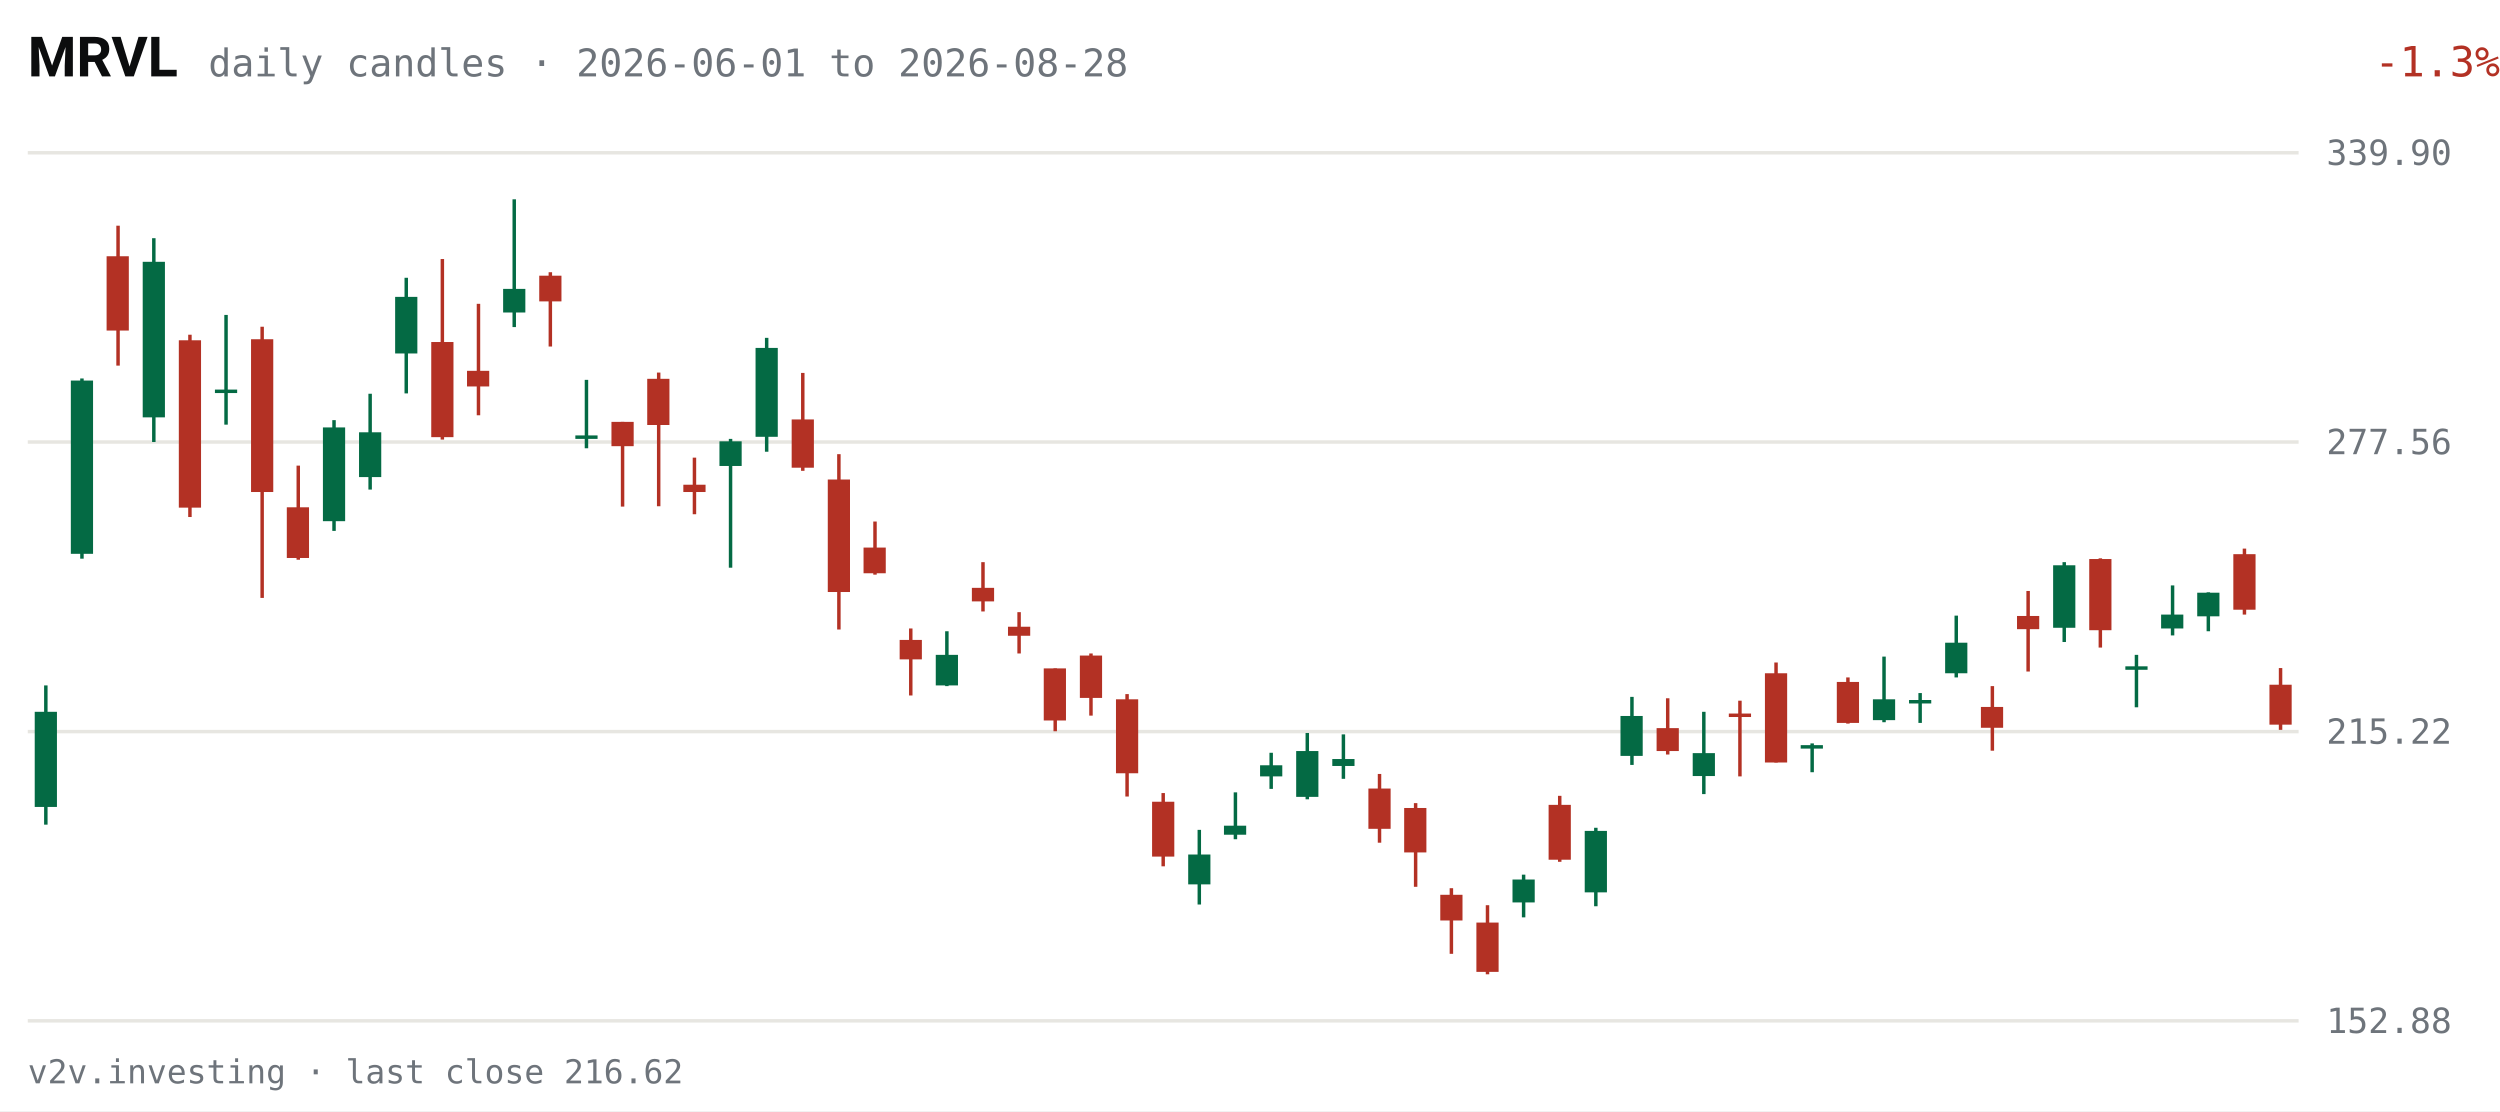
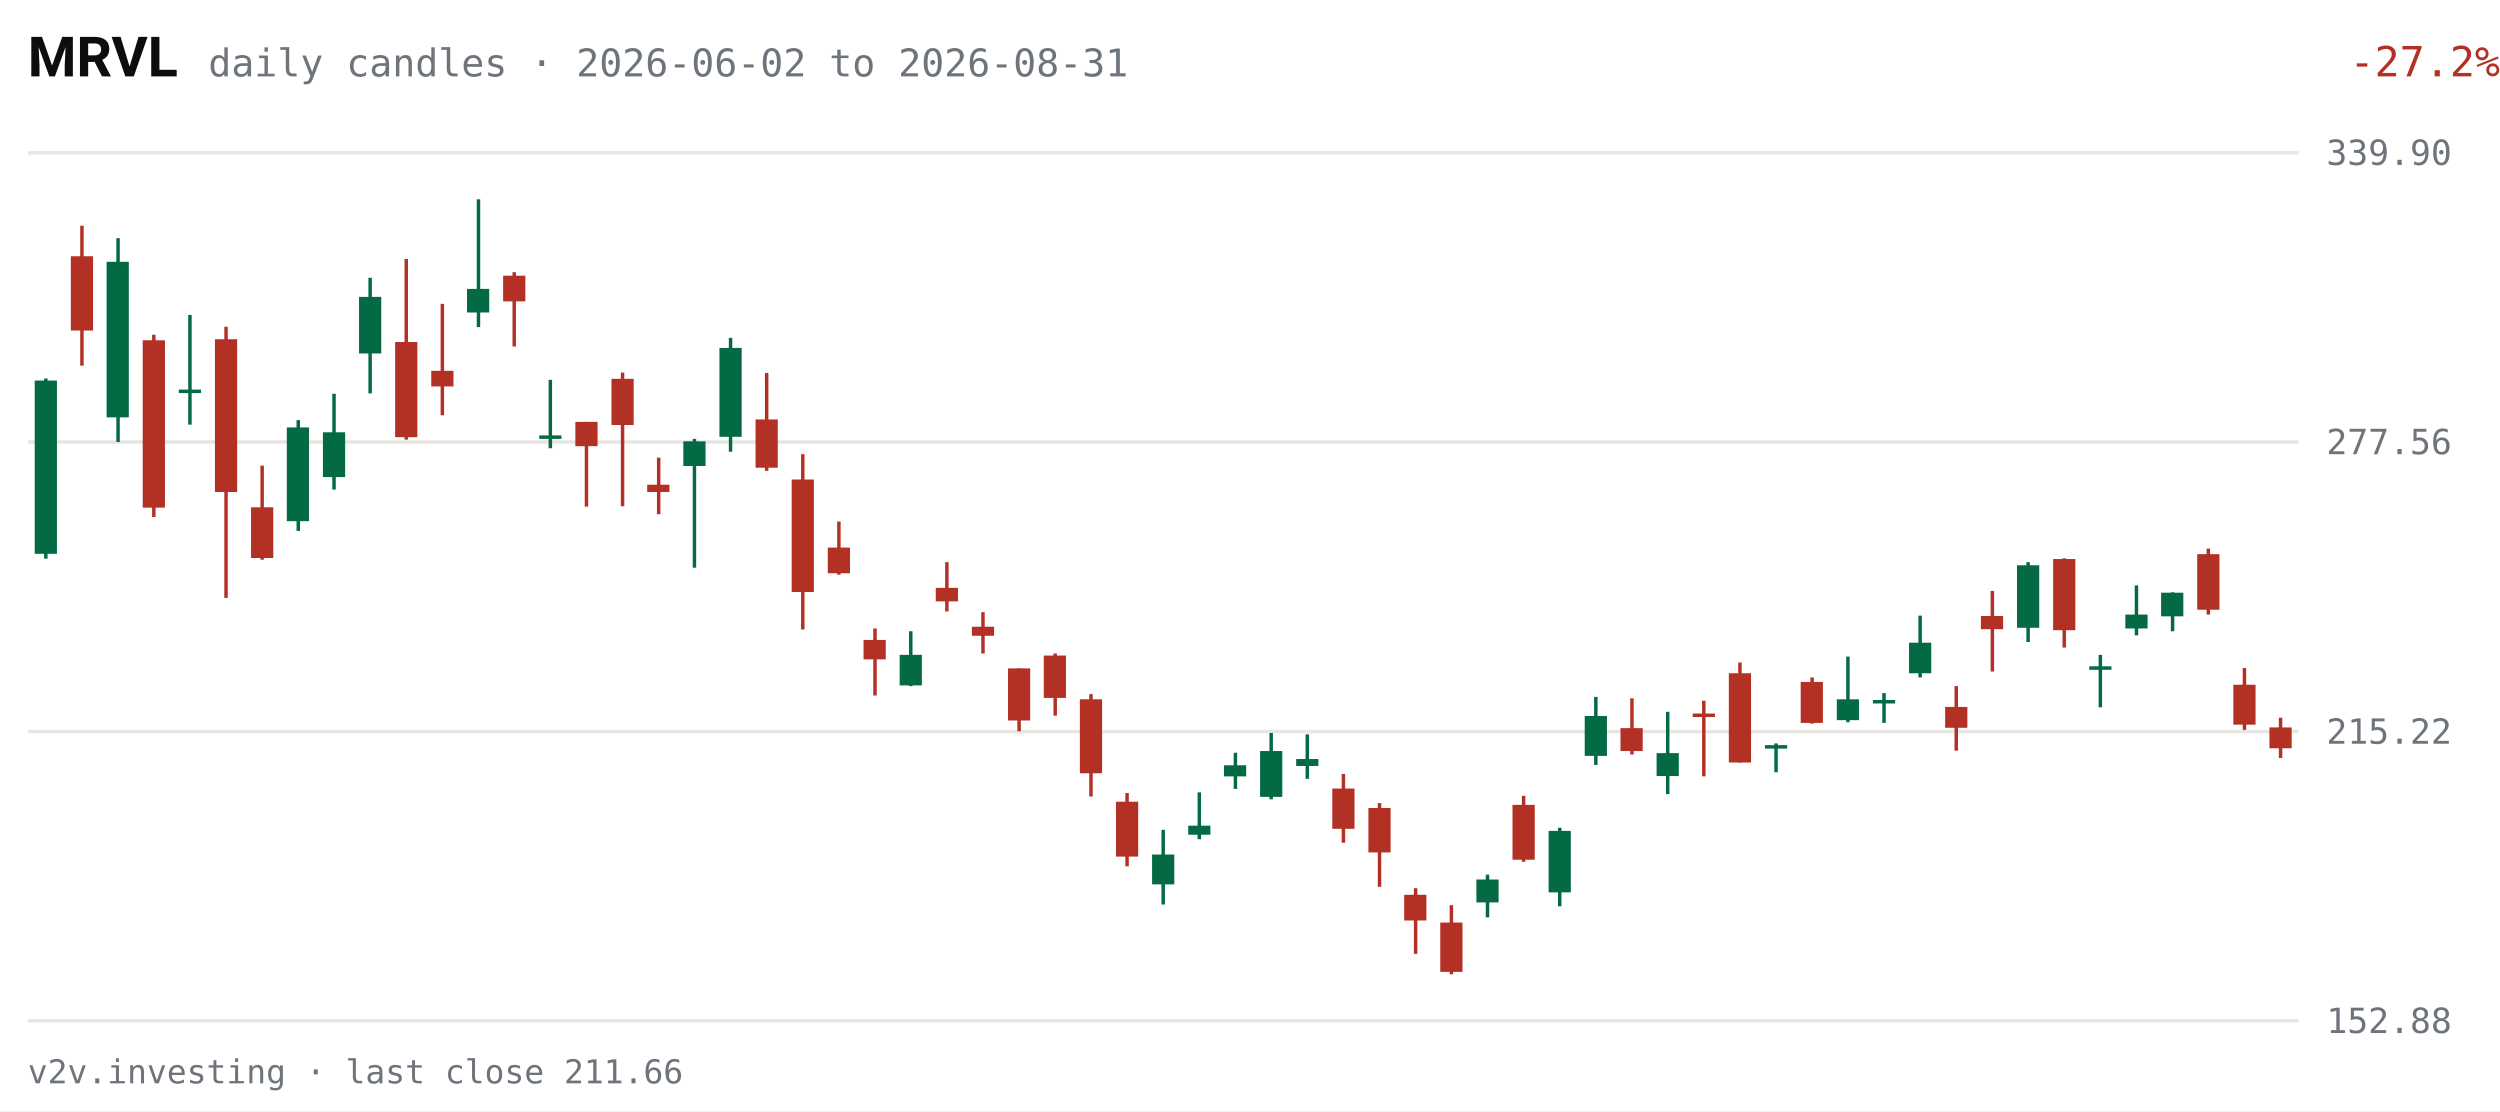
<svg xmlns="http://www.w3.org/2000/svg" viewBox="0 0 720 320" width="720" height="320" role="img" aria-label="MRVL daily candles, last 63 sessions">
  <rect width="720" height="320" fill="#FFFFFF" />
  <text x="8" y="22" fill="#0C0D0E" font-size="16" font-weight="600" font-family="system-ui,-apple-system,Segoe UI,Roboto,sans-serif">MRVL</text>
-   <text x="60" y="22" fill="#6E747B" font-size="11" font-family="ui-monospace,SFMono-Regular,Menlo,Consolas,monospace">daily candles · 2026-06-01 to 2026-08-28</text>
-   <text x="670" y="22" fill="#B33124" font-size="12" text-anchor="end" font-family="ui-monospace,SFMono-Regular,Menlo,Consolas,monospace" transform="translate(50,0)">-1.3%</text>
+   <text x="60" y="22" fill="#6E747B" font-size="11" font-family="ui-monospace,SFMono-Regular,Menlo,Consolas,monospace">daily candles · 2026-06-02 to 2026-08-31</text>
+   <text x="670" y="22" fill="#B33124" font-size="12" text-anchor="end" font-family="ui-monospace,SFMono-Regular,Menlo,Consolas,monospace" transform="translate(50,0)">-27.2%</text>
  <g font-family="ui-monospace,SFMono-Regular,Menlo,Consolas,monospace">
    <line x1="8" y1="294.0" x2="662" y2="294.0" stroke="#E7E6E1" stroke-width="1" />
    <text x="670" y="297.5" fill="#6E747B" font-size="10">152.88</text>
    <line x1="8" y1="210.7" x2="662" y2="210.7" stroke="#E7E6E1" stroke-width="1" />
    <text x="670" y="214.2" fill="#6E747B" font-size="10">215.22</text>
    <line x1="8" y1="127.3" x2="662" y2="127.3" stroke="#E7E6E1" stroke-width="1" />
    <text x="670" y="130.8" fill="#6E747B" font-size="10">277.56</text>
    <line x1="8" y1="44.0" x2="662" y2="44.0" stroke="#E7E6E1" stroke-width="1" />
    <text x="670" y="47.5" fill="#6E747B" font-size="10">339.90</text>
-     <line x1="13.2" y1="197.4" x2="13.2" y2="237.5" stroke="#046A44" stroke-width="1" />
-     <rect x="10.0" y="205.0" width="6.4" height="27.4" fill="#046A44" />
-     <line x1="23.6" y1="109.0" x2="23.6" y2="160.9" stroke="#046A44" stroke-width="1" />
-     <rect x="20.4" y="109.6" width="6.4" height="49.9" fill="#046A44" />
-     <line x1="34.0" y1="65.0" x2="34.0" y2="105.3" stroke="#B33124" stroke-width="1" />
-     <rect x="30.7" y="73.8" width="6.4" height="21.4" fill="#B33124" />
-     <line x1="44.3" y1="68.6" x2="44.3" y2="127.3" stroke="#046A44" stroke-width="1" />
-     <rect x="41.1" y="75.4" width="6.4" height="44.8" fill="#046A44" />
-     <line x1="54.7" y1="96.4" x2="54.7" y2="148.9" stroke="#B33124" stroke-width="1" />
-     <rect x="51.5" y="98.0" width="6.4" height="48.2" fill="#B33124" />
-     <line x1="65.1" y1="90.7" x2="65.1" y2="122.3" stroke="#046A44" stroke-width="1" />
-     <rect x="61.9" y="112.2" width="6.4" height="1.0" fill="#046A44" />
-     <line x1="75.5" y1="94.1" x2="75.5" y2="172.2" stroke="#B33124" stroke-width="1" />
-     <rect x="72.3" y="97.7" width="6.4" height="44.0" fill="#B33124" />
-     <line x1="85.9" y1="134.1" x2="85.9" y2="161.2" stroke="#B33124" stroke-width="1" />
-     <rect x="82.6" y="146.1" width="6.4" height="14.6" fill="#B33124" />
-     <line x1="96.2" y1="121.0" x2="96.2" y2="152.9" stroke="#046A44" stroke-width="1" />
-     <rect x="93.0" y="123.1" width="6.4" height="27.0" fill="#046A44" />
-     <line x1="106.6" y1="113.4" x2="106.6" y2="141.0" stroke="#046A44" stroke-width="1" />
-     <rect x="103.4" y="124.5" width="6.4" height="12.9" fill="#046A44" />
-     <line x1="117.0" y1="80.0" x2="117.0" y2="113.3" stroke="#046A44" stroke-width="1" />
-     <rect x="113.8" y="85.5" width="6.4" height="16.3" fill="#046A44" />
-     <line x1="127.4" y1="74.6" x2="127.4" y2="126.6" stroke="#B33124" stroke-width="1" />
-     <rect x="124.2" y="98.5" width="6.4" height="27.4" fill="#B33124" />
-     <line x1="137.8" y1="87.5" x2="137.8" y2="119.6" stroke="#B33124" stroke-width="1" />
-     <rect x="134.5" y="106.8" width="6.4" height="4.5" fill="#B33124" />
-     <line x1="148.1" y1="57.4" x2="148.1" y2="94.2" stroke="#046A44" stroke-width="1" />
-     <rect x="144.9" y="83.2" width="6.4" height="6.8" fill="#046A44" />
-     <line x1="158.5" y1="78.4" x2="158.5" y2="99.8" stroke="#B33124" stroke-width="1" />
-     <rect x="155.3" y="79.4" width="6.4" height="7.4" fill="#B33124" />
-     <line x1="168.9" y1="109.4" x2="168.9" y2="129.1" stroke="#046A44" stroke-width="1" />
-     <rect x="165.7" y="125.4" width="6.4" height="1.0" fill="#046A44" />
-     <line x1="179.3" y1="121.5" x2="179.3" y2="145.9" stroke="#B33124" stroke-width="1" />
-     <rect x="176.1" y="121.5" width="6.4" height="7.0" fill="#B33124" />
-     <line x1="189.7" y1="107.3" x2="189.7" y2="145.8" stroke="#B33124" stroke-width="1" />
-     <rect x="186.4" y="109.1" width="6.4" height="13.3" fill="#B33124" />
-     <line x1="200.0" y1="131.8" x2="200.0" y2="148.1" stroke="#B33124" stroke-width="1" />
-     <rect x="196.8" y="139.6" width="6.4" height="2.1" fill="#B33124" />
-     <line x1="210.4" y1="126.4" x2="210.4" y2="163.5" stroke="#046A44" stroke-width="1" />
-     <rect x="207.2" y="127.1" width="6.4" height="7.1" fill="#046A44" />
-     <line x1="220.8" y1="97.3" x2="220.8" y2="130.1" stroke="#046A44" stroke-width="1" />
-     <rect x="217.6" y="100.2" width="6.4" height="25.6" fill="#046A44" />
-     <line x1="231.2" y1="107.4" x2="231.2" y2="135.6" stroke="#B33124" stroke-width="1" />
-     <rect x="228.0" y="120.8" width="6.4" height="13.9" fill="#B33124" />
-     <line x1="241.6" y1="130.8" x2="241.6" y2="181.3" stroke="#B33124" stroke-width="1" />
-     <rect x="238.4" y="138.1" width="6.4" height="32.4" fill="#B33124" />
-     <line x1="252.0" y1="150.2" x2="252.0" y2="165.5" stroke="#B33124" stroke-width="1" />
-     <rect x="248.7" y="157.7" width="6.4" height="7.4" fill="#B33124" />
-     <line x1="262.3" y1="181.0" x2="262.3" y2="200.3" stroke="#B33124" stroke-width="1" />
-     <rect x="259.1" y="184.3" width="6.4" height="5.6" fill="#B33124" />
-     <line x1="272.7" y1="181.8" x2="272.7" y2="197.6" stroke="#046A44" stroke-width="1" />
-     <rect x="269.5" y="188.6" width="6.4" height="8.8" fill="#046A44" />
-     <line x1="283.1" y1="161.9" x2="283.1" y2="176.1" stroke="#B33124" stroke-width="1" />
-     <rect x="279.9" y="169.3" width="6.4" height="3.9" fill="#B33124" />
-     <line x1="293.5" y1="176.3" x2="293.5" y2="188.2" stroke="#B33124" stroke-width="1" />
-     <rect x="290.3" y="180.5" width="6.4" height="2.6" fill="#B33124" />
-     <line x1="303.9" y1="192.5" x2="303.9" y2="210.6" stroke="#B33124" stroke-width="1" />
-     <rect x="300.6" y="192.5" width="6.4" height="15.0" fill="#B33124" />
-     <line x1="314.2" y1="188.2" x2="314.2" y2="206.1" stroke="#B33124" stroke-width="1" />
-     <rect x="311.0" y="188.8" width="6.4" height="12.2" fill="#B33124" />
-     <line x1="324.6" y1="199.9" x2="324.6" y2="229.4" stroke="#B33124" stroke-width="1" />
-     <rect x="321.4" y="201.4" width="6.4" height="21.3" fill="#B33124" />
-     <line x1="335.0" y1="228.4" x2="335.0" y2="249.5" stroke="#B33124" stroke-width="1" />
-     <rect x="331.8" y="230.9" width="6.4" height="15.8" fill="#B33124" />
-     <line x1="345.4" y1="239.0" x2="345.4" y2="260.5" stroke="#046A44" stroke-width="1" />
-     <rect x="342.2" y="246.1" width="6.4" height="8.6" fill="#046A44" />
-     <line x1="355.8" y1="228.2" x2="355.8" y2="241.7" stroke="#046A44" stroke-width="1" />
-     <rect x="352.5" y="237.8" width="6.4" height="2.6" fill="#046A44" />
-     <line x1="366.1" y1="216.8" x2="366.1" y2="227.2" stroke="#046A44" stroke-width="1" />
-     <rect x="362.9" y="220.4" width="6.4" height="3.2" fill="#046A44" />
-     <line x1="376.5" y1="211.1" x2="376.5" y2="230.2" stroke="#046A44" stroke-width="1" />
-     <rect x="373.3" y="216.3" width="6.4" height="13.2" fill="#046A44" />
-     <line x1="386.9" y1="211.5" x2="386.9" y2="224.3" stroke="#046A44" stroke-width="1" />
-     <rect x="383.7" y="218.6" width="6.4" height="2.0" fill="#046A44" />
-     <line x1="397.3" y1="222.9" x2="397.3" y2="242.7" stroke="#B33124" stroke-width="1" />
-     <rect x="394.1" y="227.1" width="6.4" height="11.6" fill="#B33124" />
-     <line x1="407.7" y1="231.3" x2="407.7" y2="255.4" stroke="#B33124" stroke-width="1" />
-     <rect x="404.4" y="232.7" width="6.4" height="12.8" fill="#B33124" />
-     <line x1="418.0" y1="255.8" x2="418.0" y2="274.7" stroke="#B33124" stroke-width="1" />
-     <rect x="414.8" y="257.7" width="6.4" height="7.4" fill="#B33124" />
-     <line x1="428.4" y1="260.7" x2="428.4" y2="280.6" stroke="#B33124" stroke-width="1" />
-     <rect x="425.2" y="265.7" width="6.4" height="14.2" fill="#B33124" />
-     <line x1="438.8" y1="251.9" x2="438.8" y2="264.2" stroke="#046A44" stroke-width="1" />
-     <rect x="435.6" y="253.3" width="6.4" height="6.6" fill="#046A44" />
-     <line x1="449.2" y1="229.2" x2="449.2" y2="248.2" stroke="#B33124" stroke-width="1" />
-     <rect x="446.0" y="231.8" width="6.4" height="15.8" fill="#B33124" />
-     <line x1="459.6" y1="238.4" x2="459.6" y2="261.0" stroke="#046A44" stroke-width="1" />
-     <rect x="456.4" y="239.3" width="6.4" height="17.7" fill="#046A44" />
-     <line x1="470.0" y1="200.7" x2="470.0" y2="220.3" stroke="#046A44" stroke-width="1" />
-     <rect x="466.7" y="206.2" width="6.4" height="11.5" fill="#046A44" />
-     <line x1="480.3" y1="201.1" x2="480.3" y2="217.3" stroke="#B33124" stroke-width="1" />
-     <rect x="477.1" y="209.7" width="6.4" height="6.6" fill="#B33124" />
-     <line x1="490.7" y1="205.0" x2="490.7" y2="228.7" stroke="#046A44" stroke-width="1" />
-     <rect x="487.5" y="216.9" width="6.4" height="6.6" fill="#046A44" />
-     <line x1="501.1" y1="201.8" x2="501.1" y2="223.6" stroke="#B33124" stroke-width="1" />
-     <rect x="497.9" y="205.5" width="6.4" height="1.0" fill="#B33124" />
-     <line x1="511.5" y1="190.8" x2="511.5" y2="219.6" stroke="#B33124" stroke-width="1" />
-     <rect x="508.3" y="193.9" width="6.4" height="25.7" fill="#B33124" />
-     <line x1="521.9" y1="214.1" x2="521.9" y2="222.4" stroke="#046A44" stroke-width="1" />
-     <rect x="518.6" y="214.6" width="6.4" height="1.0" fill="#046A44" />
-     <line x1="532.2" y1="195.1" x2="532.2" y2="208.4" stroke="#B33124" stroke-width="1" />
-     <rect x="529.0" y="196.4" width="6.4" height="11.8" fill="#B33124" />
-     <line x1="542.6" y1="189.1" x2="542.6" y2="208.0" stroke="#046A44" stroke-width="1" />
-     <rect x="539.4" y="201.4" width="6.4" height="6.0" fill="#046A44" />
-     <line x1="553.0" y1="199.6" x2="553.0" y2="208.2" stroke="#046A44" stroke-width="1" />
-     <rect x="549.8" y="201.6" width="6.4" height="1.0" fill="#046A44" />
-     <line x1="563.4" y1="177.3" x2="563.4" y2="195.1" stroke="#046A44" stroke-width="1" />
-     <rect x="560.2" y="185.1" width="6.4" height="8.8" fill="#046A44" />
-     <line x1="573.8" y1="197.6" x2="573.8" y2="216.2" stroke="#B33124" stroke-width="1" />
-     <rect x="570.5" y="203.6" width="6.4" height="6.0" fill="#B33124" />
-     <line x1="584.1" y1="170.2" x2="584.1" y2="193.4" stroke="#B33124" stroke-width="1" />
-     <rect x="580.9" y="177.4" width="6.4" height="3.8" fill="#B33124" />
-     <line x1="594.5" y1="161.9" x2="594.5" y2="184.9" stroke="#046A44" stroke-width="1" />
-     <rect x="591.3" y="162.8" width="6.4" height="18.0" fill="#046A44" />
-     <line x1="604.9" y1="160.8" x2="604.9" y2="186.5" stroke="#B33124" stroke-width="1" />
-     <rect x="601.7" y="161.0" width="6.4" height="20.5" fill="#B33124" />
-     <line x1="615.3" y1="188.6" x2="615.3" y2="203.7" stroke="#046A44" stroke-width="1" />
-     <rect x="612.1" y="191.9" width="6.4" height="1.0" fill="#046A44" />
-     <line x1="625.7" y1="168.6" x2="625.7" y2="183.0" stroke="#046A44" stroke-width="1" />
-     <rect x="622.4" y="177.0" width="6.4" height="4.0" fill="#046A44" />
-     <line x1="636.0" y1="170.6" x2="636.0" y2="181.8" stroke="#046A44" stroke-width="1" />
-     <rect x="632.8" y="170.7" width="6.4" height="6.8" fill="#046A44" />
-     <line x1="646.4" y1="158.0" x2="646.4" y2="177.0" stroke="#B33124" stroke-width="1" />
-     <rect x="643.2" y="159.6" width="6.4" height="16.0" fill="#B33124" />
-     <line x1="656.8" y1="192.4" x2="656.8" y2="210.2" stroke="#B33124" stroke-width="1" />
-     <rect x="653.6" y="197.2" width="6.4" height="11.5" fill="#B33124" />
+     <line x1="13.2" y1="109.0" x2="13.2" y2="160.9" stroke="#046A44" stroke-width="1" />
+     <rect x="10.0" y="109.6" width="6.4" height="49.9" fill="#046A44" />
+     <line x1="23.6" y1="65.0" x2="23.6" y2="105.3" stroke="#B33124" stroke-width="1" />
+     <rect x="20.4" y="73.8" width="6.4" height="21.4" fill="#B33124" />
+     <line x1="34.0" y1="68.6" x2="34.0" y2="127.3" stroke="#046A44" stroke-width="1" />
+     <rect x="30.7" y="75.4" width="6.4" height="44.8" fill="#046A44" />
+     <line x1="44.3" y1="96.4" x2="44.3" y2="148.9" stroke="#B33124" stroke-width="1" />
+     <rect x="41.1" y="98.0" width="6.4" height="48.2" fill="#B33124" />
+     <line x1="54.7" y1="90.7" x2="54.7" y2="122.3" stroke="#046A44" stroke-width="1" />
+     <rect x="51.5" y="112.2" width="6.4" height="1.0" fill="#046A44" />
+     <line x1="65.1" y1="94.1" x2="65.1" y2="172.2" stroke="#B33124" stroke-width="1" />
+     <rect x="61.9" y="97.7" width="6.4" height="44.0" fill="#B33124" />
+     <line x1="75.5" y1="134.1" x2="75.5" y2="161.2" stroke="#B33124" stroke-width="1" />
+     <rect x="72.3" y="146.1" width="6.4" height="14.6" fill="#B33124" />
+     <line x1="85.9" y1="121.0" x2="85.9" y2="152.9" stroke="#046A44" stroke-width="1" />
+     <rect x="82.6" y="123.1" width="6.4" height="27.0" fill="#046A44" />
+     <line x1="96.2" y1="113.4" x2="96.2" y2="141.0" stroke="#046A44" stroke-width="1" />
+     <rect x="93.0" y="124.5" width="6.4" height="12.9" fill="#046A44" />
+     <line x1="106.6" y1="80.0" x2="106.6" y2="113.3" stroke="#046A44" stroke-width="1" />
+     <rect x="103.4" y="85.5" width="6.4" height="16.3" fill="#046A44" />
+     <line x1="117.0" y1="74.6" x2="117.0" y2="126.6" stroke="#B33124" stroke-width="1" />
+     <rect x="113.8" y="98.5" width="6.4" height="27.4" fill="#B33124" />
+     <line x1="127.4" y1="87.5" x2="127.4" y2="119.6" stroke="#B33124" stroke-width="1" />
+     <rect x="124.2" y="106.8" width="6.4" height="4.5" fill="#B33124" />
+     <line x1="137.8" y1="57.4" x2="137.8" y2="94.2" stroke="#046A44" stroke-width="1" />
+     <rect x="134.5" y="83.2" width="6.4" height="6.8" fill="#046A44" />
+     <line x1="148.1" y1="78.4" x2="148.1" y2="99.8" stroke="#B33124" stroke-width="1" />
+     <rect x="144.9" y="79.4" width="6.4" height="7.4" fill="#B33124" />
+     <line x1="158.5" y1="109.4" x2="158.5" y2="129.1" stroke="#046A44" stroke-width="1" />
+     <rect x="155.3" y="125.4" width="6.4" height="1.0" fill="#046A44" />
+     <line x1="168.9" y1="121.5" x2="168.9" y2="145.9" stroke="#B33124" stroke-width="1" />
+     <rect x="165.7" y="121.5" width="6.4" height="7.0" fill="#B33124" />
+     <line x1="179.3" y1="107.3" x2="179.3" y2="145.8" stroke="#B33124" stroke-width="1" />
+     <rect x="176.1" y="109.1" width="6.4" height="13.3" fill="#B33124" />
+     <line x1="189.7" y1="131.8" x2="189.7" y2="148.1" stroke="#B33124" stroke-width="1" />
+     <rect x="186.4" y="139.6" width="6.4" height="2.1" fill="#B33124" />
+     <line x1="200.0" y1="126.4" x2="200.0" y2="163.5" stroke="#046A44" stroke-width="1" />
+     <rect x="196.8" y="127.1" width="6.4" height="7.1" fill="#046A44" />
+     <line x1="210.4" y1="97.3" x2="210.4" y2="130.1" stroke="#046A44" stroke-width="1" />
+     <rect x="207.2" y="100.2" width="6.4" height="25.6" fill="#046A44" />
+     <line x1="220.8" y1="107.4" x2="220.8" y2="135.6" stroke="#B33124" stroke-width="1" />
+     <rect x="217.6" y="120.8" width="6.4" height="13.9" fill="#B33124" />
+     <line x1="231.2" y1="130.8" x2="231.2" y2="181.3" stroke="#B33124" stroke-width="1" />
+     <rect x="228.0" y="138.1" width="6.4" height="32.4" fill="#B33124" />
+     <line x1="241.6" y1="150.2" x2="241.6" y2="165.5" stroke="#B33124" stroke-width="1" />
+     <rect x="238.4" y="157.7" width="6.4" height="7.4" fill="#B33124" />
+     <line x1="252.0" y1="181.0" x2="252.0" y2="200.3" stroke="#B33124" stroke-width="1" />
+     <rect x="248.7" y="184.3" width="6.4" height="5.6" fill="#B33124" />
+     <line x1="262.3" y1="181.8" x2="262.3" y2="197.6" stroke="#046A44" stroke-width="1" />
+     <rect x="259.1" y="188.6" width="6.4" height="8.8" fill="#046A44" />
+     <line x1="272.7" y1="161.9" x2="272.7" y2="176.1" stroke="#B33124" stroke-width="1" />
+     <rect x="269.5" y="169.3" width="6.4" height="3.9" fill="#B33124" />
+     <line x1="283.1" y1="176.3" x2="283.1" y2="188.2" stroke="#B33124" stroke-width="1" />
+     <rect x="279.9" y="180.5" width="6.4" height="2.6" fill="#B33124" />
+     <line x1="293.5" y1="192.5" x2="293.5" y2="210.6" stroke="#B33124" stroke-width="1" />
+     <rect x="290.3" y="192.5" width="6.4" height="15.0" fill="#B33124" />
+     <line x1="303.9" y1="188.2" x2="303.9" y2="206.1" stroke="#B33124" stroke-width="1" />
+     <rect x="300.6" y="188.8" width="6.4" height="12.2" fill="#B33124" />
+     <line x1="314.2" y1="199.9" x2="314.2" y2="229.4" stroke="#B33124" stroke-width="1" />
+     <rect x="311.0" y="201.4" width="6.4" height="21.3" fill="#B33124" />
+     <line x1="324.6" y1="228.4" x2="324.6" y2="249.5" stroke="#B33124" stroke-width="1" />
+     <rect x="321.4" y="230.9" width="6.4" height="15.8" fill="#B33124" />
+     <line x1="335.0" y1="239.0" x2="335.0" y2="260.5" stroke="#046A44" stroke-width="1" />
+     <rect x="331.8" y="246.1" width="6.4" height="8.6" fill="#046A44" />
+     <line x1="345.4" y1="228.2" x2="345.4" y2="241.7" stroke="#046A44" stroke-width="1" />
+     <rect x="342.2" y="237.8" width="6.4" height="2.6" fill="#046A44" />
+     <line x1="355.8" y1="216.8" x2="355.8" y2="227.2" stroke="#046A44" stroke-width="1" />
+     <rect x="352.5" y="220.4" width="6.4" height="3.2" fill="#046A44" />
+     <line x1="366.1" y1="211.1" x2="366.1" y2="230.2" stroke="#046A44" stroke-width="1" />
+     <rect x="362.9" y="216.3" width="6.4" height="13.2" fill="#046A44" />
+     <line x1="376.5" y1="211.5" x2="376.5" y2="224.3" stroke="#046A44" stroke-width="1" />
+     <rect x="373.3" y="218.6" width="6.4" height="2.0" fill="#046A44" />
+     <line x1="386.9" y1="222.9" x2="386.9" y2="242.7" stroke="#B33124" stroke-width="1" />
+     <rect x="383.7" y="227.1" width="6.4" height="11.6" fill="#B33124" />
+     <line x1="397.3" y1="231.3" x2="397.3" y2="255.4" stroke="#B33124" stroke-width="1" />
+     <rect x="394.1" y="232.7" width="6.4" height="12.8" fill="#B33124" />
+     <line x1="407.7" y1="255.8" x2="407.7" y2="274.7" stroke="#B33124" stroke-width="1" />
+     <rect x="404.4" y="257.7" width="6.4" height="7.4" fill="#B33124" />
+     <line x1="418.0" y1="260.7" x2="418.0" y2="280.6" stroke="#B33124" stroke-width="1" />
+     <rect x="414.8" y="265.7" width="6.4" height="14.2" fill="#B33124" />
+     <line x1="428.4" y1="251.9" x2="428.4" y2="264.2" stroke="#046A44" stroke-width="1" />
+     <rect x="425.2" y="253.3" width="6.4" height="6.6" fill="#046A44" />
+     <line x1="438.8" y1="229.2" x2="438.8" y2="248.2" stroke="#B33124" stroke-width="1" />
+     <rect x="435.6" y="231.8" width="6.4" height="15.8" fill="#B33124" />
+     <line x1="449.2" y1="238.4" x2="449.2" y2="261.0" stroke="#046A44" stroke-width="1" />
+     <rect x="446.0" y="239.3" width="6.4" height="17.7" fill="#046A44" />
+     <line x1="459.6" y1="200.7" x2="459.6" y2="220.3" stroke="#046A44" stroke-width="1" />
+     <rect x="456.4" y="206.2" width="6.4" height="11.5" fill="#046A44" />
+     <line x1="470.0" y1="201.1" x2="470.0" y2="217.3" stroke="#B33124" stroke-width="1" />
+     <rect x="466.7" y="209.7" width="6.4" height="6.6" fill="#B33124" />
+     <line x1="480.3" y1="205.0" x2="480.3" y2="228.7" stroke="#046A44" stroke-width="1" />
+     <rect x="477.1" y="216.9" width="6.4" height="6.6" fill="#046A44" />
+     <line x1="490.7" y1="201.8" x2="490.7" y2="223.6" stroke="#B33124" stroke-width="1" />
+     <rect x="487.5" y="205.5" width="6.4" height="1.0" fill="#B33124" />
+     <line x1="501.1" y1="190.8" x2="501.1" y2="219.6" stroke="#B33124" stroke-width="1" />
+     <rect x="497.9" y="193.9" width="6.4" height="25.7" fill="#B33124" />
+     <line x1="511.5" y1="214.1" x2="511.5" y2="222.4" stroke="#046A44" stroke-width="1" />
+     <rect x="508.3" y="214.6" width="6.4" height="1.0" fill="#046A44" />
+     <line x1="521.9" y1="195.1" x2="521.9" y2="208.4" stroke="#B33124" stroke-width="1" />
+     <rect x="518.6" y="196.4" width="6.4" height="11.8" fill="#B33124" />
+     <line x1="532.2" y1="189.1" x2="532.2" y2="208.0" stroke="#046A44" stroke-width="1" />
+     <rect x="529.0" y="201.4" width="6.4" height="6.0" fill="#046A44" />
+     <line x1="542.6" y1="199.6" x2="542.6" y2="208.2" stroke="#046A44" stroke-width="1" />
+     <rect x="539.4" y="201.6" width="6.4" height="1.0" fill="#046A44" />
+     <line x1="553.0" y1="177.3" x2="553.0" y2="195.1" stroke="#046A44" stroke-width="1" />
+     <rect x="549.8" y="185.1" width="6.4" height="8.8" fill="#046A44" />
+     <line x1="563.4" y1="197.6" x2="563.4" y2="216.2" stroke="#B33124" stroke-width="1" />
+     <rect x="560.2" y="203.6" width="6.4" height="6.0" fill="#B33124" />
+     <line x1="573.8" y1="170.2" x2="573.8" y2="193.4" stroke="#B33124" stroke-width="1" />
+     <rect x="570.5" y="177.4" width="6.4" height="3.8" fill="#B33124" />
+     <line x1="584.1" y1="161.9" x2="584.1" y2="184.9" stroke="#046A44" stroke-width="1" />
+     <rect x="580.9" y="162.8" width="6.4" height="18.0" fill="#046A44" />
+     <line x1="594.5" y1="160.8" x2="594.5" y2="186.5" stroke="#B33124" stroke-width="1" />
+     <rect x="591.3" y="161.0" width="6.4" height="20.5" fill="#B33124" />
+     <line x1="604.9" y1="188.6" x2="604.9" y2="203.7" stroke="#046A44" stroke-width="1" />
+     <rect x="601.7" y="191.9" width="6.4" height="1.0" fill="#046A44" />
+     <line x1="615.3" y1="168.6" x2="615.3" y2="183.0" stroke="#046A44" stroke-width="1" />
+     <rect x="612.1" y="177.0" width="6.4" height="4.0" fill="#046A44" />
+     <line x1="625.7" y1="170.6" x2="625.7" y2="181.8" stroke="#046A44" stroke-width="1" />
+     <rect x="622.4" y="170.7" width="6.4" height="6.8" fill="#046A44" />
+     <line x1="636.0" y1="158.0" x2="636.0" y2="177.0" stroke="#B33124" stroke-width="1" />
+     <rect x="632.8" y="159.6" width="6.4" height="16.0" fill="#B33124" />
+     <line x1="646.4" y1="192.4" x2="646.4" y2="210.2" stroke="#B33124" stroke-width="1" />
+     <rect x="643.2" y="197.2" width="6.4" height="11.5" fill="#B33124" />
+     <line x1="656.8" y1="206.7" x2="656.8" y2="218.3" stroke="#B33124" stroke-width="1" />
+     <rect x="653.6" y="209.5" width="6.4" height="6.0" fill="#B33124" />
  </g>
-   <text x="8" y="312" fill="#6E747B" font-size="9.5" font-family="ui-monospace,SFMono-Regular,Menlo,Consolas,monospace">v2v.investing · last close 216.62</text>
+   <text x="8" y="312" fill="#6E747B" font-size="9.5" font-family="ui-monospace,SFMono-Regular,Menlo,Consolas,monospace">v2v.investing · last close 211.66</text>
</svg>
